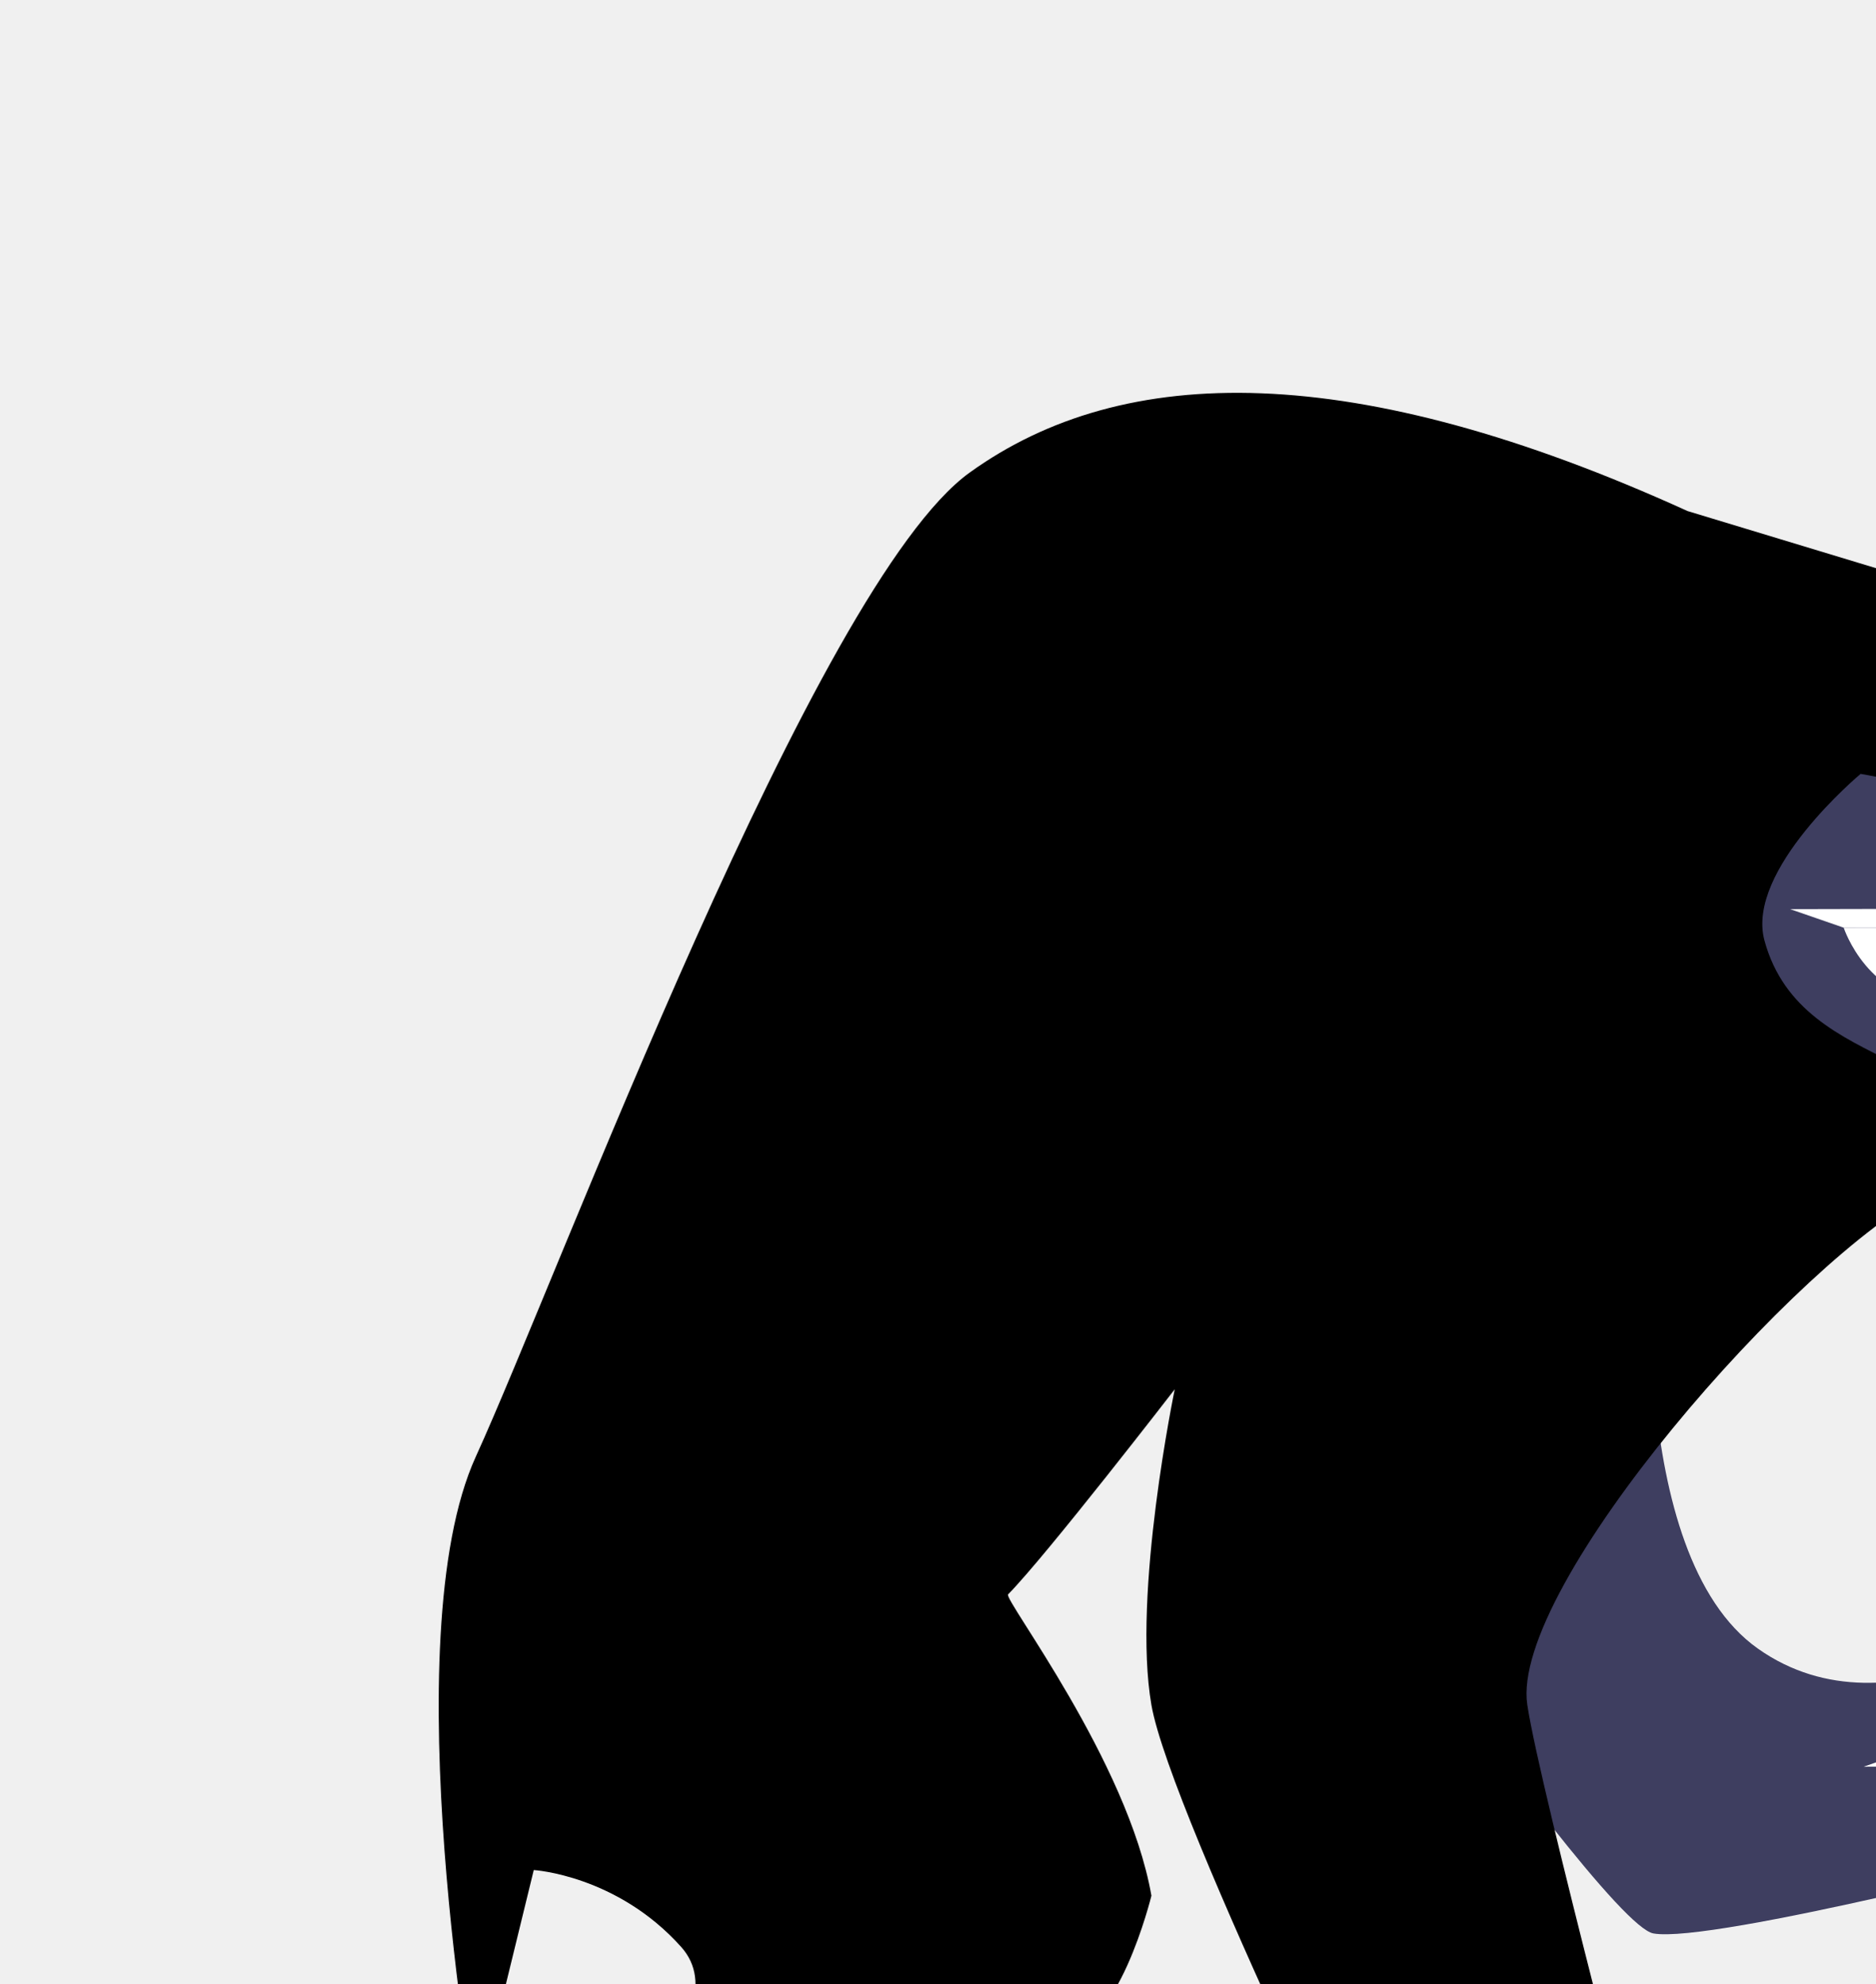
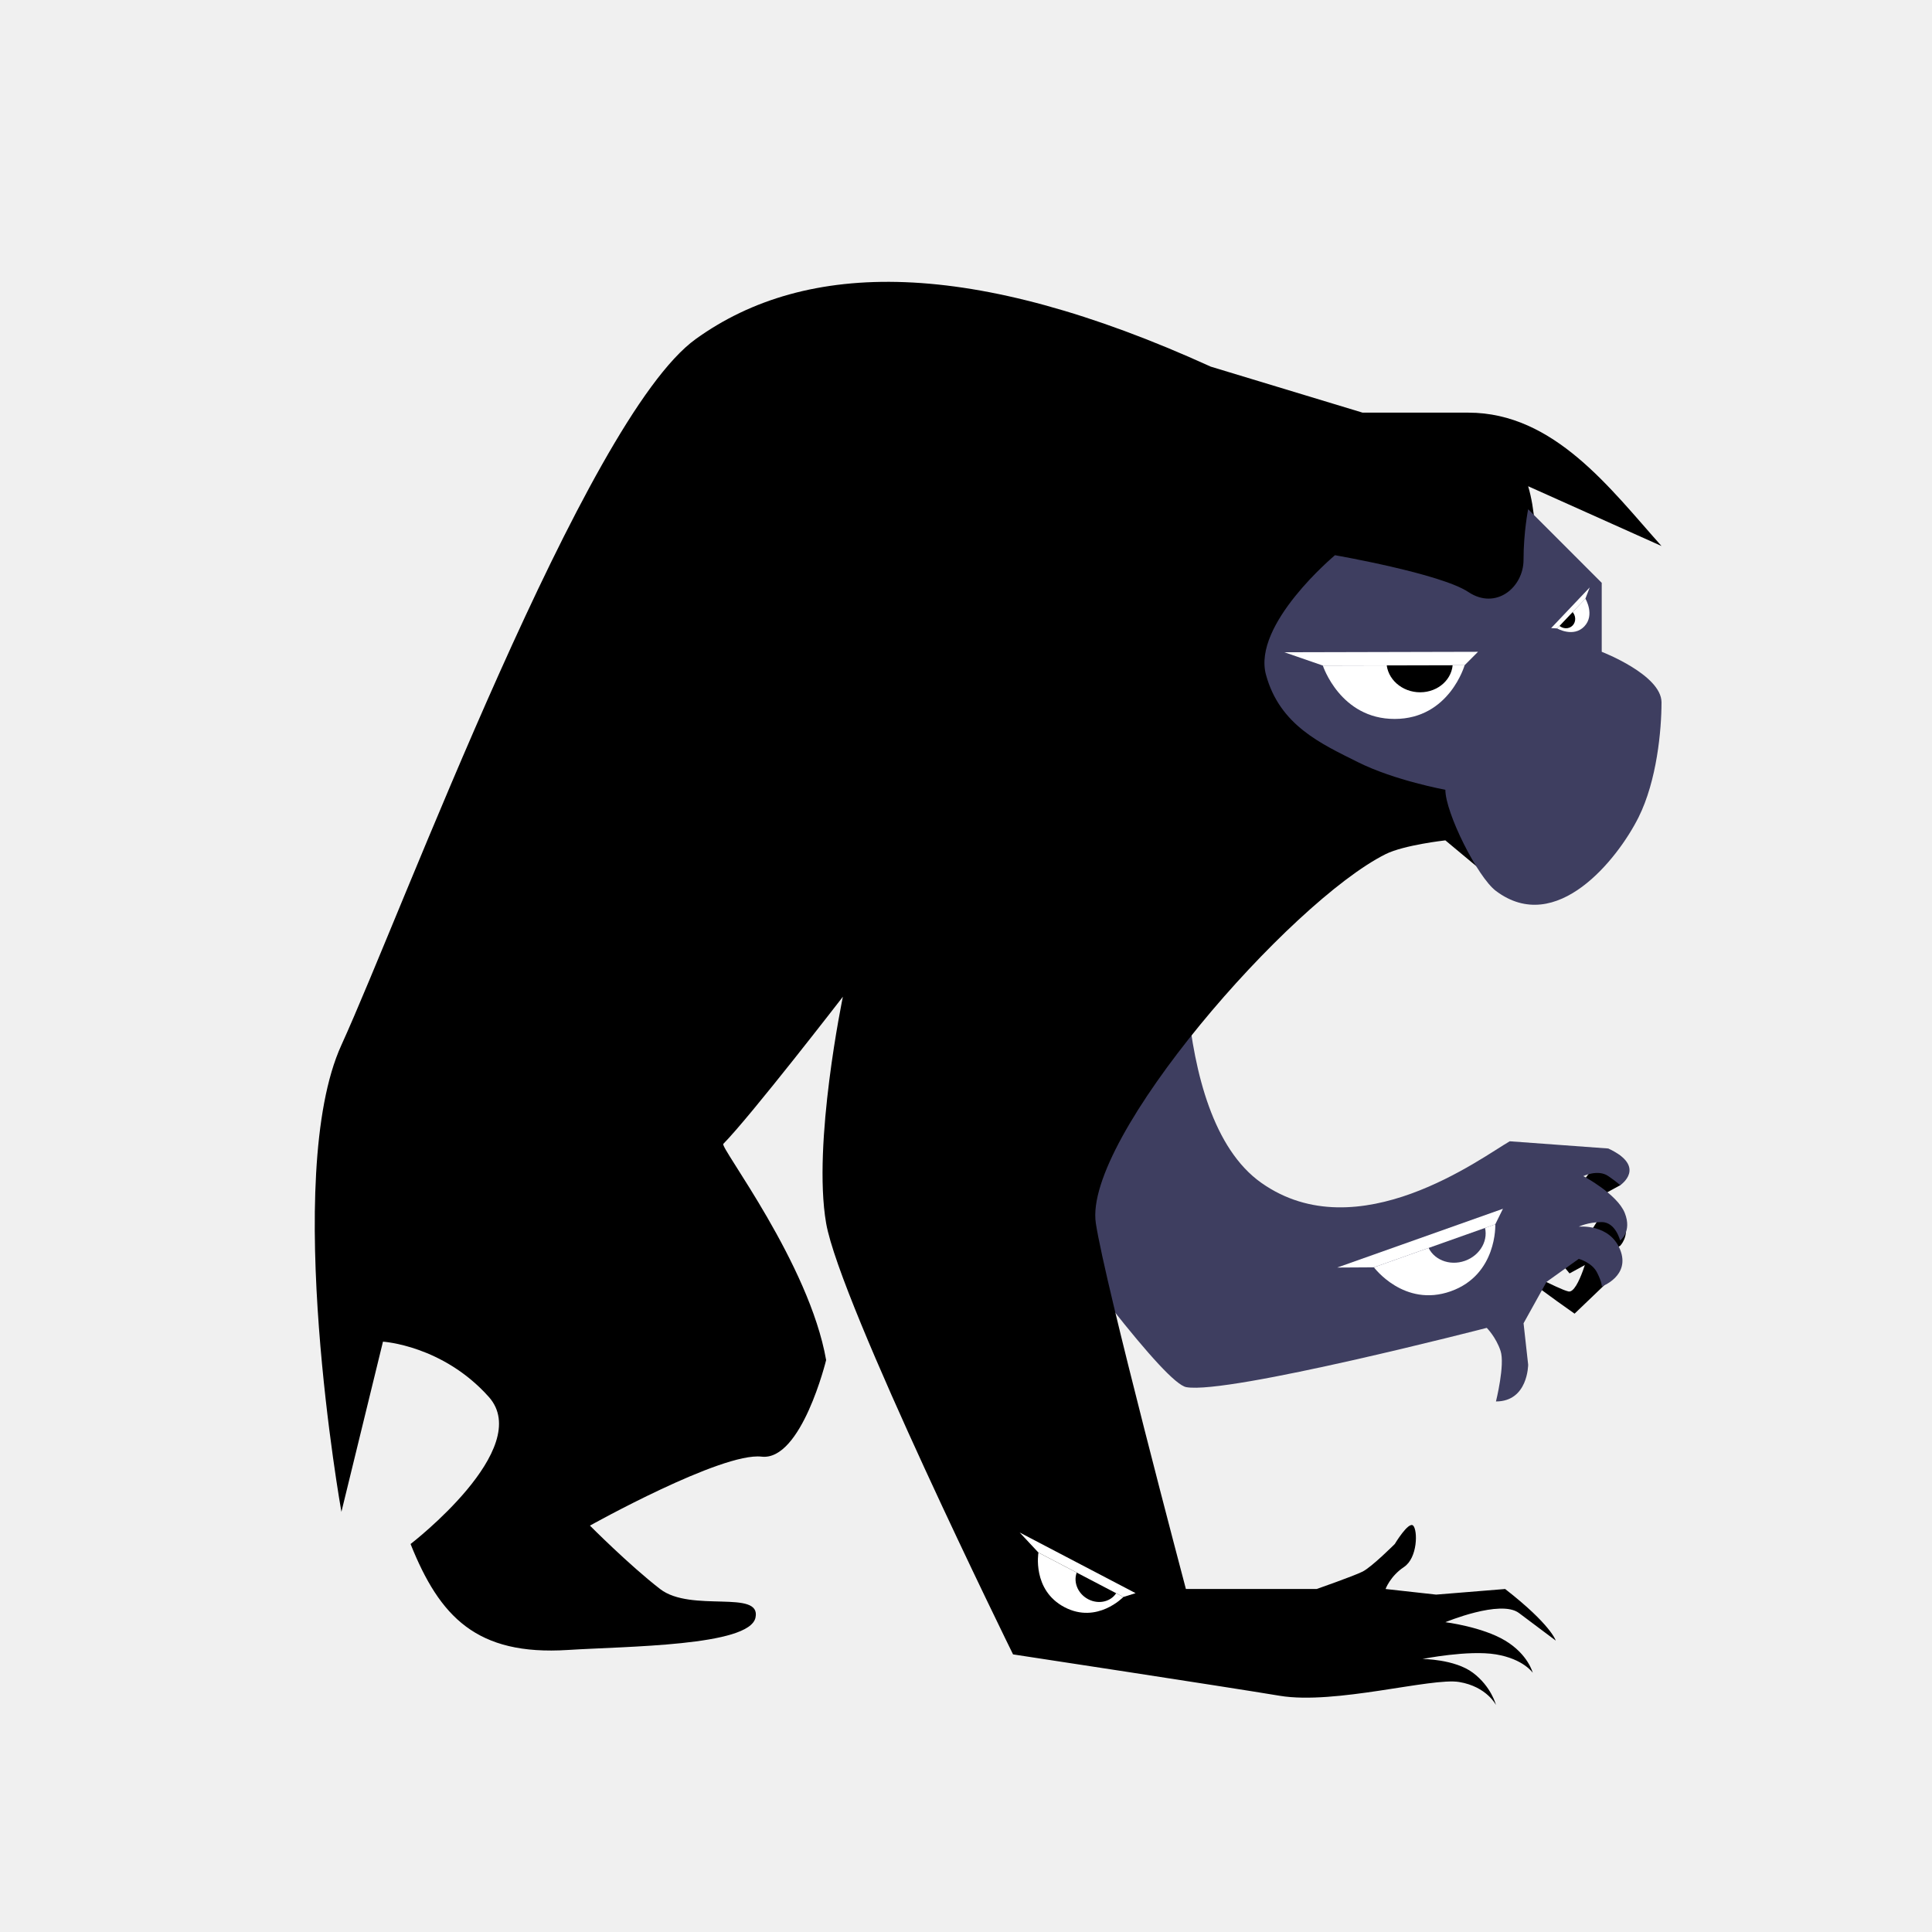
- <svg xmlns="http://www.w3.org/2000/svg" height="100%" viewbox="0 0 200 200" width="100%">
+ <svg xmlns="http://www.w3.org/2000/svg" height="100%" viewBox="0 0 200 200" width="100%">
  <path d="M162.377 133.693C163.42 133.903 164.598 129.145 164.598 129.145C164.598 129.145 166.311 128.188 167.144 129.442C167.977 130.696 167.307 131.864 167.307 131.864L162.999 135.99C160.97 134.567 156.885 131.629 156.786 131.261C156.686 130.894 161.333 133.482 162.377 133.693Z" fill="black" />
  <path d="M162.478 123.177C163.43 123.653 165.81 119.368 165.81 119.368C165.81 119.368 167.715 118.892 168.191 120.321C168.667 121.749 167.715 122.701 167.715 122.701L162.478 125.558C160.891 123.653 157.717 119.749 157.717 119.368C157.717 118.987 161.526 122.701 162.478 123.177Z" fill="black" />
  <path d="M162.478 129.443C163.43 129.919 165.81 125.634 165.81 125.634C165.81 125.634 167.715 125.158 168.191 126.586C168.667 128.014 167.715 128.967 167.715 128.967L162.478 131.823C160.891 129.919 157.717 126.015 157.717 125.634C157.717 125.253 161.526 128.966 162.478 129.443Z" fill="black" />
  <path d="M130.58 122.452C120.582 115.404 122.804 90.803 122.804 90.803L84.875 93.183C84.875 93.183 118.475 142.814 122.804 143.597C127.133 144.38 153.909 137.46 153.909 137.46C153.909 137.46 154.861 138.412 155.337 139.841C155.813 141.269 154.861 145.078 154.861 145.078C158.194 145.078 158.194 141.269 158.194 141.269L157.718 136.984L160.098 132.699L163.431 130.319C163.431 130.319 164.797 130.675 165.335 131.747C165.874 132.819 165.811 133.175 165.811 133.175C165.811 133.175 168.81 132.089 167.716 129.366C166.621 126.644 163.431 126.986 163.431 126.986C163.431 126.986 164.383 126.51 165.811 126.51C167.24 126.51 167.716 128.414 167.716 128.414C167.716 128.414 168.979 127.516 168.192 125.558C167.405 123.6 163.907 121.749 163.907 121.749C163.907 121.749 165.424 121.013 166.49 121.749C167.557 122.485 167.716 122.701 167.716 122.701C167.716 122.701 170.572 120.797 166.49 118.892L156.289 118.145C153.433 119.778 140.578 129.5 130.58 122.452Z" fill="#3E3E60" />
  <path d="M158.669 62.237C158.669 62.237 159.622 55.096 158.193 50.335L172 56.524C166.751 50.657 160.909 42.717 152.004 42.717H141.054L125.343 37.956C100.586 26.697 83.479 26.846 72.02 35.099C60.561 43.352 41.55 94.587 35.343 108.18C29.136 121.773 35.343 156.504 35.343 156.504L39.645 138.888C39.645 138.888 45.821 139.261 50.596 144.602C55.37 149.942 42.502 159.836 42.502 159.836C45.515 167.369 49.33 171.404 58.783 170.804C64.894 170.415 77.582 170.416 78.209 167.454C78.837 164.493 71.544 166.977 68.332 164.493C65.121 162.008 61.07 157.931 61.07 157.931C61.07 157.931 74.703 150.315 78.837 150.791C82.97 151.267 85.521 140.793 85.521 140.793C83.769 130.795 74.517 118.781 74.876 118.416C77.741 115.503 87.255 103.181 87.255 103.181C87.255 103.181 84.089 118.374 85.521 126.627C86.954 134.88 104.871 171.262 104.871 171.262C104.871 171.262 126.771 174.595 132.484 175.547C138.197 176.499 148.195 173.643 151.052 174.119C153.908 174.595 154.861 176.499 154.861 176.499C154.861 176.499 154.384 174.595 152.48 173.166C150.576 171.738 147.243 171.738 147.243 171.738C147.243 171.738 152.004 170.786 154.861 171.262C157.717 171.738 158.669 173.166 158.669 173.166C158.669 173.166 158.193 171.262 155.813 169.833C153.432 168.403 149.624 167.929 149.624 167.929C149.624 167.929 155.337 165.549 157.241 166.977C159.145 168.406 161.05 169.833 161.05 169.833C161.05 169.833 160.574 168.197 155.813 164.493L148.671 165.073L143.434 164.493C143.434 164.493 143.91 163.169 145.339 162.216C146.767 161.264 146.767 158.408 146.291 157.931C145.815 157.455 144.386 159.836 144.386 159.836C144.386 159.836 142.006 162.216 141.054 162.692C140.102 163.168 136.293 164.493 136.293 164.493H122.764C122.764 164.493 114.395 132.938 113.44 126.627C112.115 117.866 133.547 93.366 143.434 88.422C145.339 87.47 149.624 86.994 149.624 86.994L155.337 91.755L172 72.711L158.669 62.237Z" fill="black" />
  <path d="M138.197 57.476C138.197 57.476 149.147 59.38 152.003 61.285C154.86 63.189 157.716 60.809 157.716 57.952C157.716 55.096 158.193 52.715 158.193 52.715L165.81 60.333V67.474C165.81 67.474 171.999 69.855 171.999 72.711C171.999 75.568 171.523 80.805 169.619 84.614C167.477 88.897 161.131 96.934 154.86 92.231C152.955 90.803 149.623 84.137 149.623 81.757C149.623 81.757 144.386 80.805 140.577 78.9C136.768 76.996 132.483 75.092 131.055 69.855C129.627 64.618 138.197 57.476 138.197 57.476Z" fill="#3E3E60" />
  <path d="M150.18 133.673C145.348 135.386 142.229 131.193 142.229 131.193L154.793 126.738C154.793 126.738 155.012 131.959 150.18 133.673Z" fill="white" />
  <path d="M153.648 126.831C154.166 128.293 153.272 129.945 151.65 130.52C150.029 131.095 148.294 130.376 147.775 128.913L153.648 126.831Z" fill="#3E3E60" />
  <path d="M138.428 131.216L155.583 125.132L154.792 126.738L142.228 131.193L138.428 131.216Z" fill="white" />
  <path d="M144.387 74.425C138.742 74.439 136.939 68.898 136.939 68.898L151.617 68.863C151.617 68.863 150.032 74.412 144.387 74.425Z" fill="white" />
  <path d="M150.389 68.539C150.423 70.261 148.915 71.661 147.021 71.666C145.126 71.67 143.563 70.278 143.529 68.555L150.389 68.539Z" fill="black" />
  <path d="M132.961 67.522L153.001 67.474L151.617 68.863L136.94 68.898L132.961 67.522Z" fill="white" />
  <path d="M164.009 64.843C165.134 63.657 164.119 61.972 164.119 61.972L161.193 65.055C161.193 65.055 162.884 66.029 164.009 64.843Z" fill="white" />
  <path d="M161.357 64.72C161.777 65.133 162.424 65.145 162.802 64.747C163.179 64.349 163.145 63.691 162.725 63.279L161.357 64.72Z" fill="black" />
  <path d="M164.568 60.809L160.573 65.019L161.193 65.055L164.119 61.971L164.568 60.809Z" fill="white" />
  <path d="M110.203 166.378C106.822 164.609 107.498 160.721 107.498 160.721L116.288 165.32C116.288 165.32 113.584 168.146 110.203 166.378Z" fill="white" />
  <path d="M115.657 164.739C115.132 165.782 113.787 166.146 112.652 165.553C111.518 164.959 111.024 163.633 111.549 162.59L115.657 164.739Z" fill="black" />
  <path d="M105.555 158.644L117.556 164.923L116.289 165.32L107.499 160.721L105.555 158.644Z" fill="white" />
</svg>
